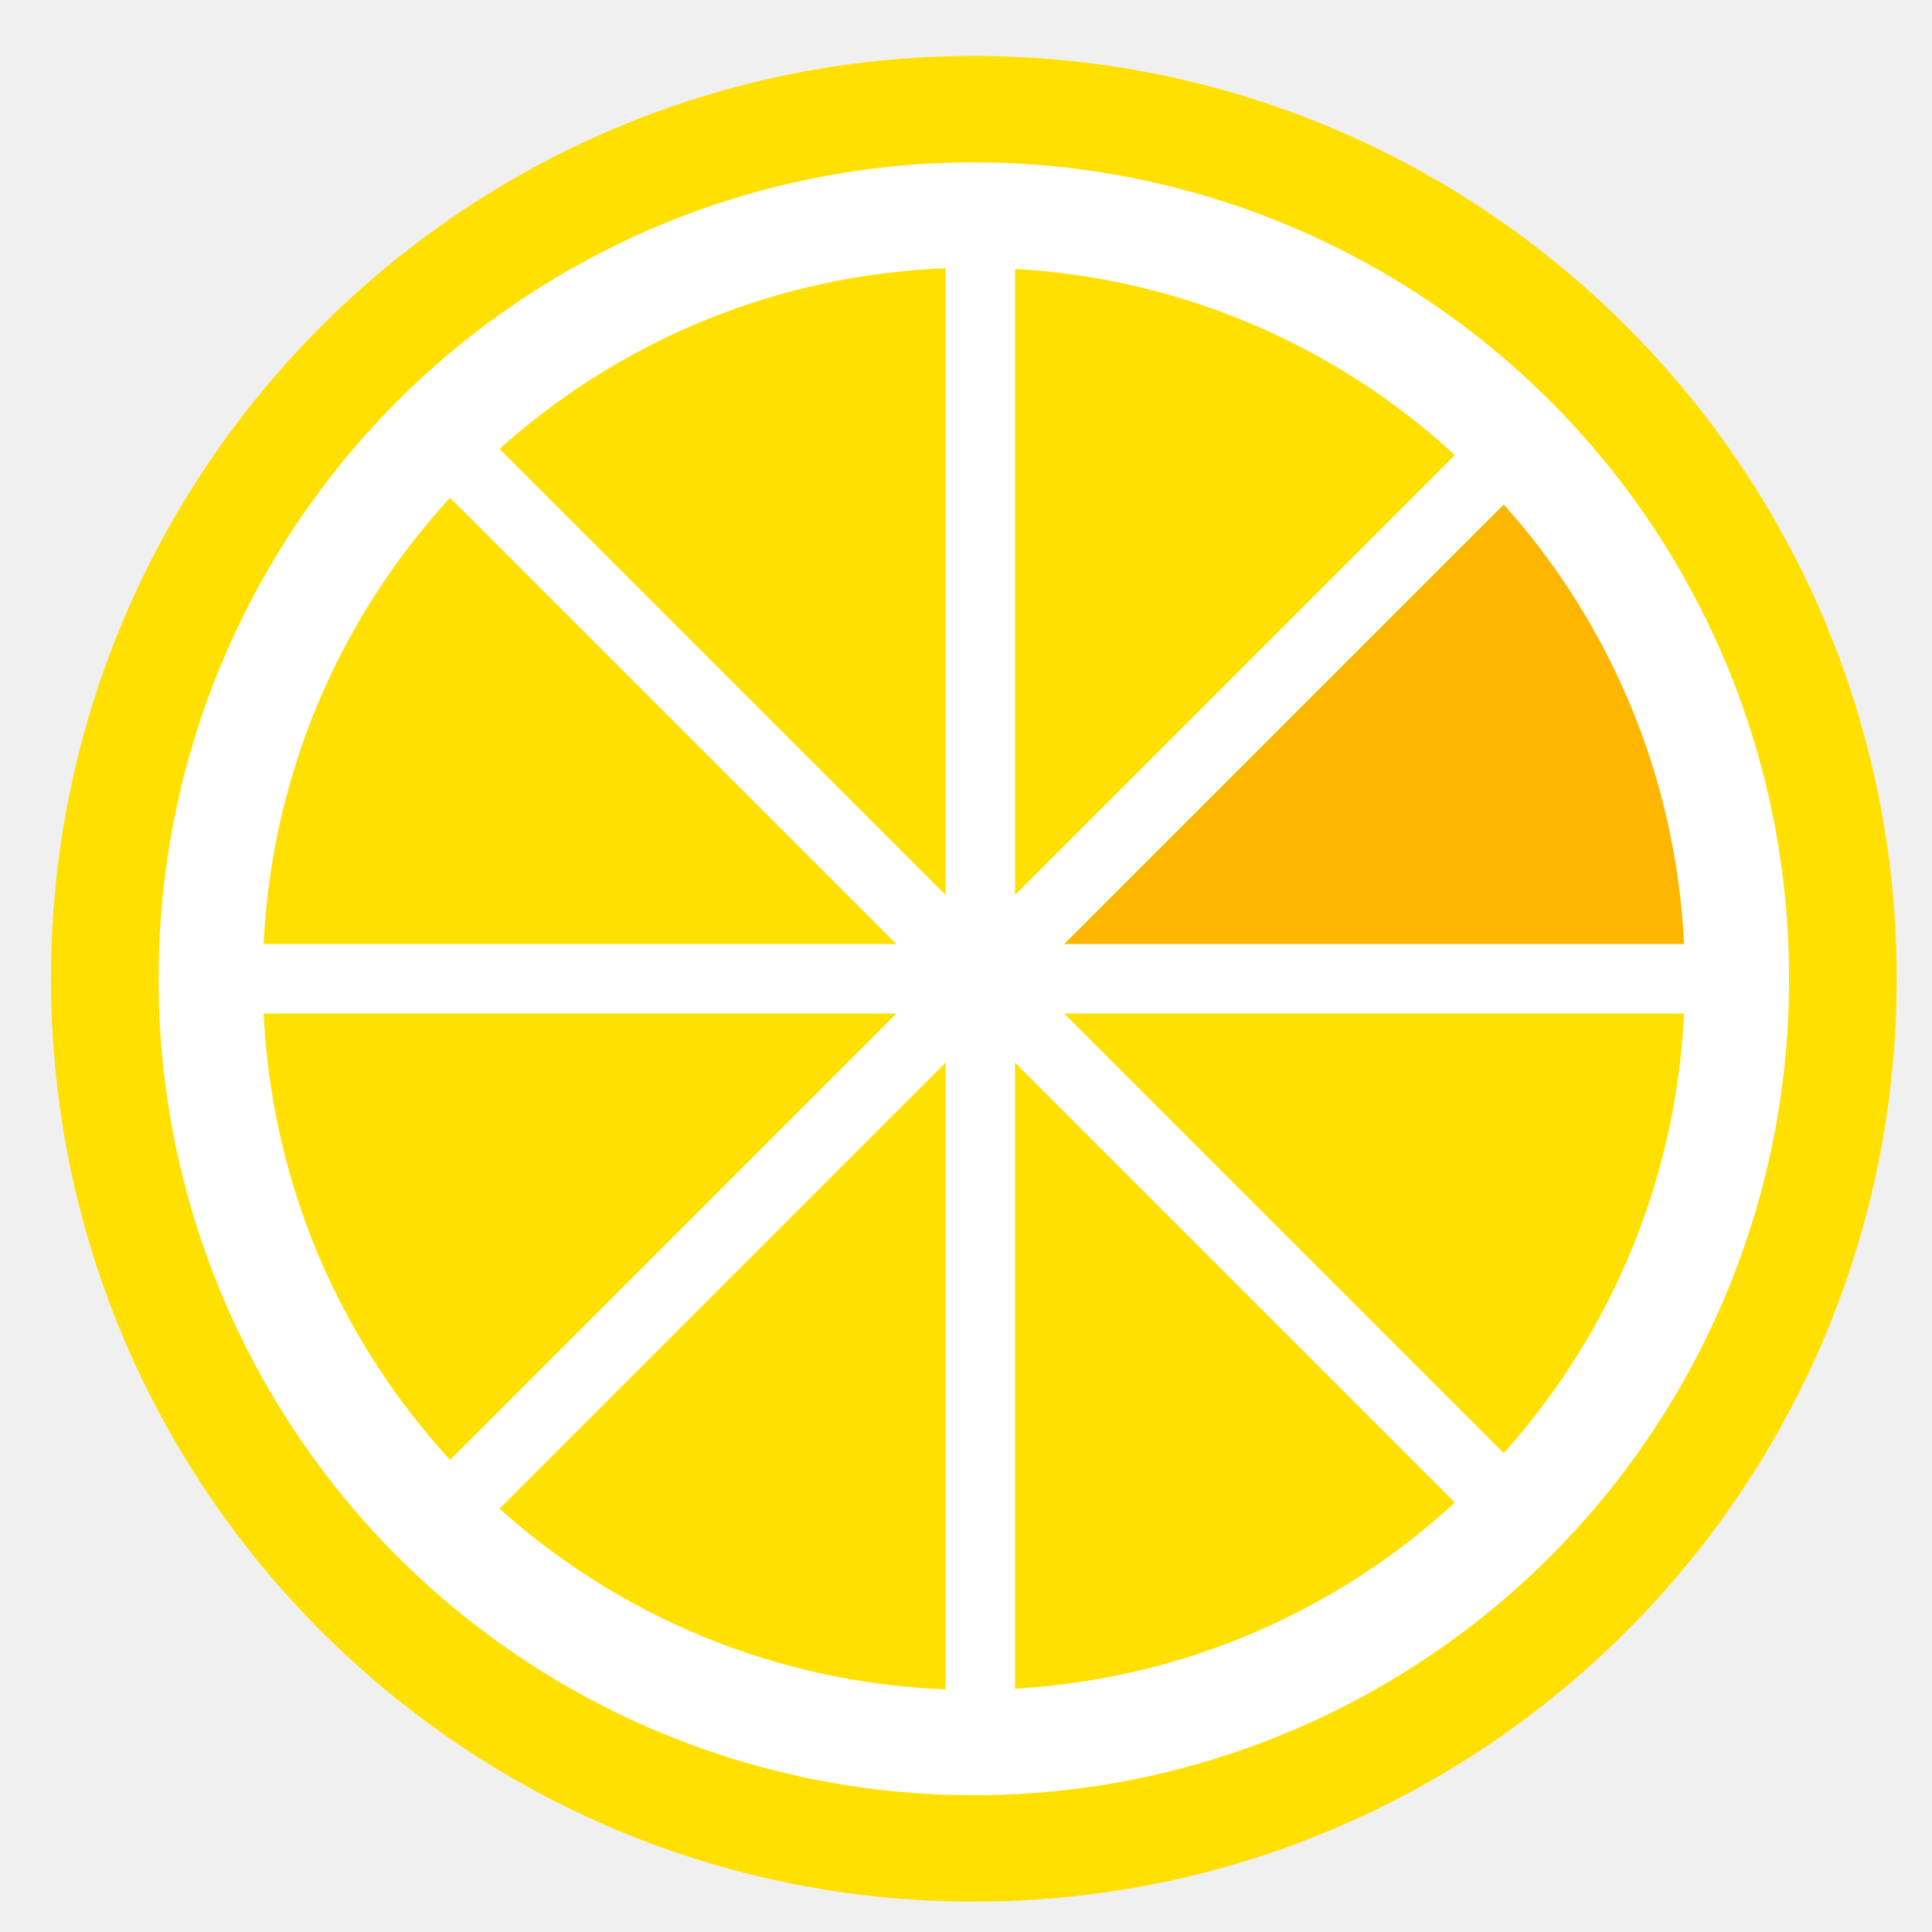
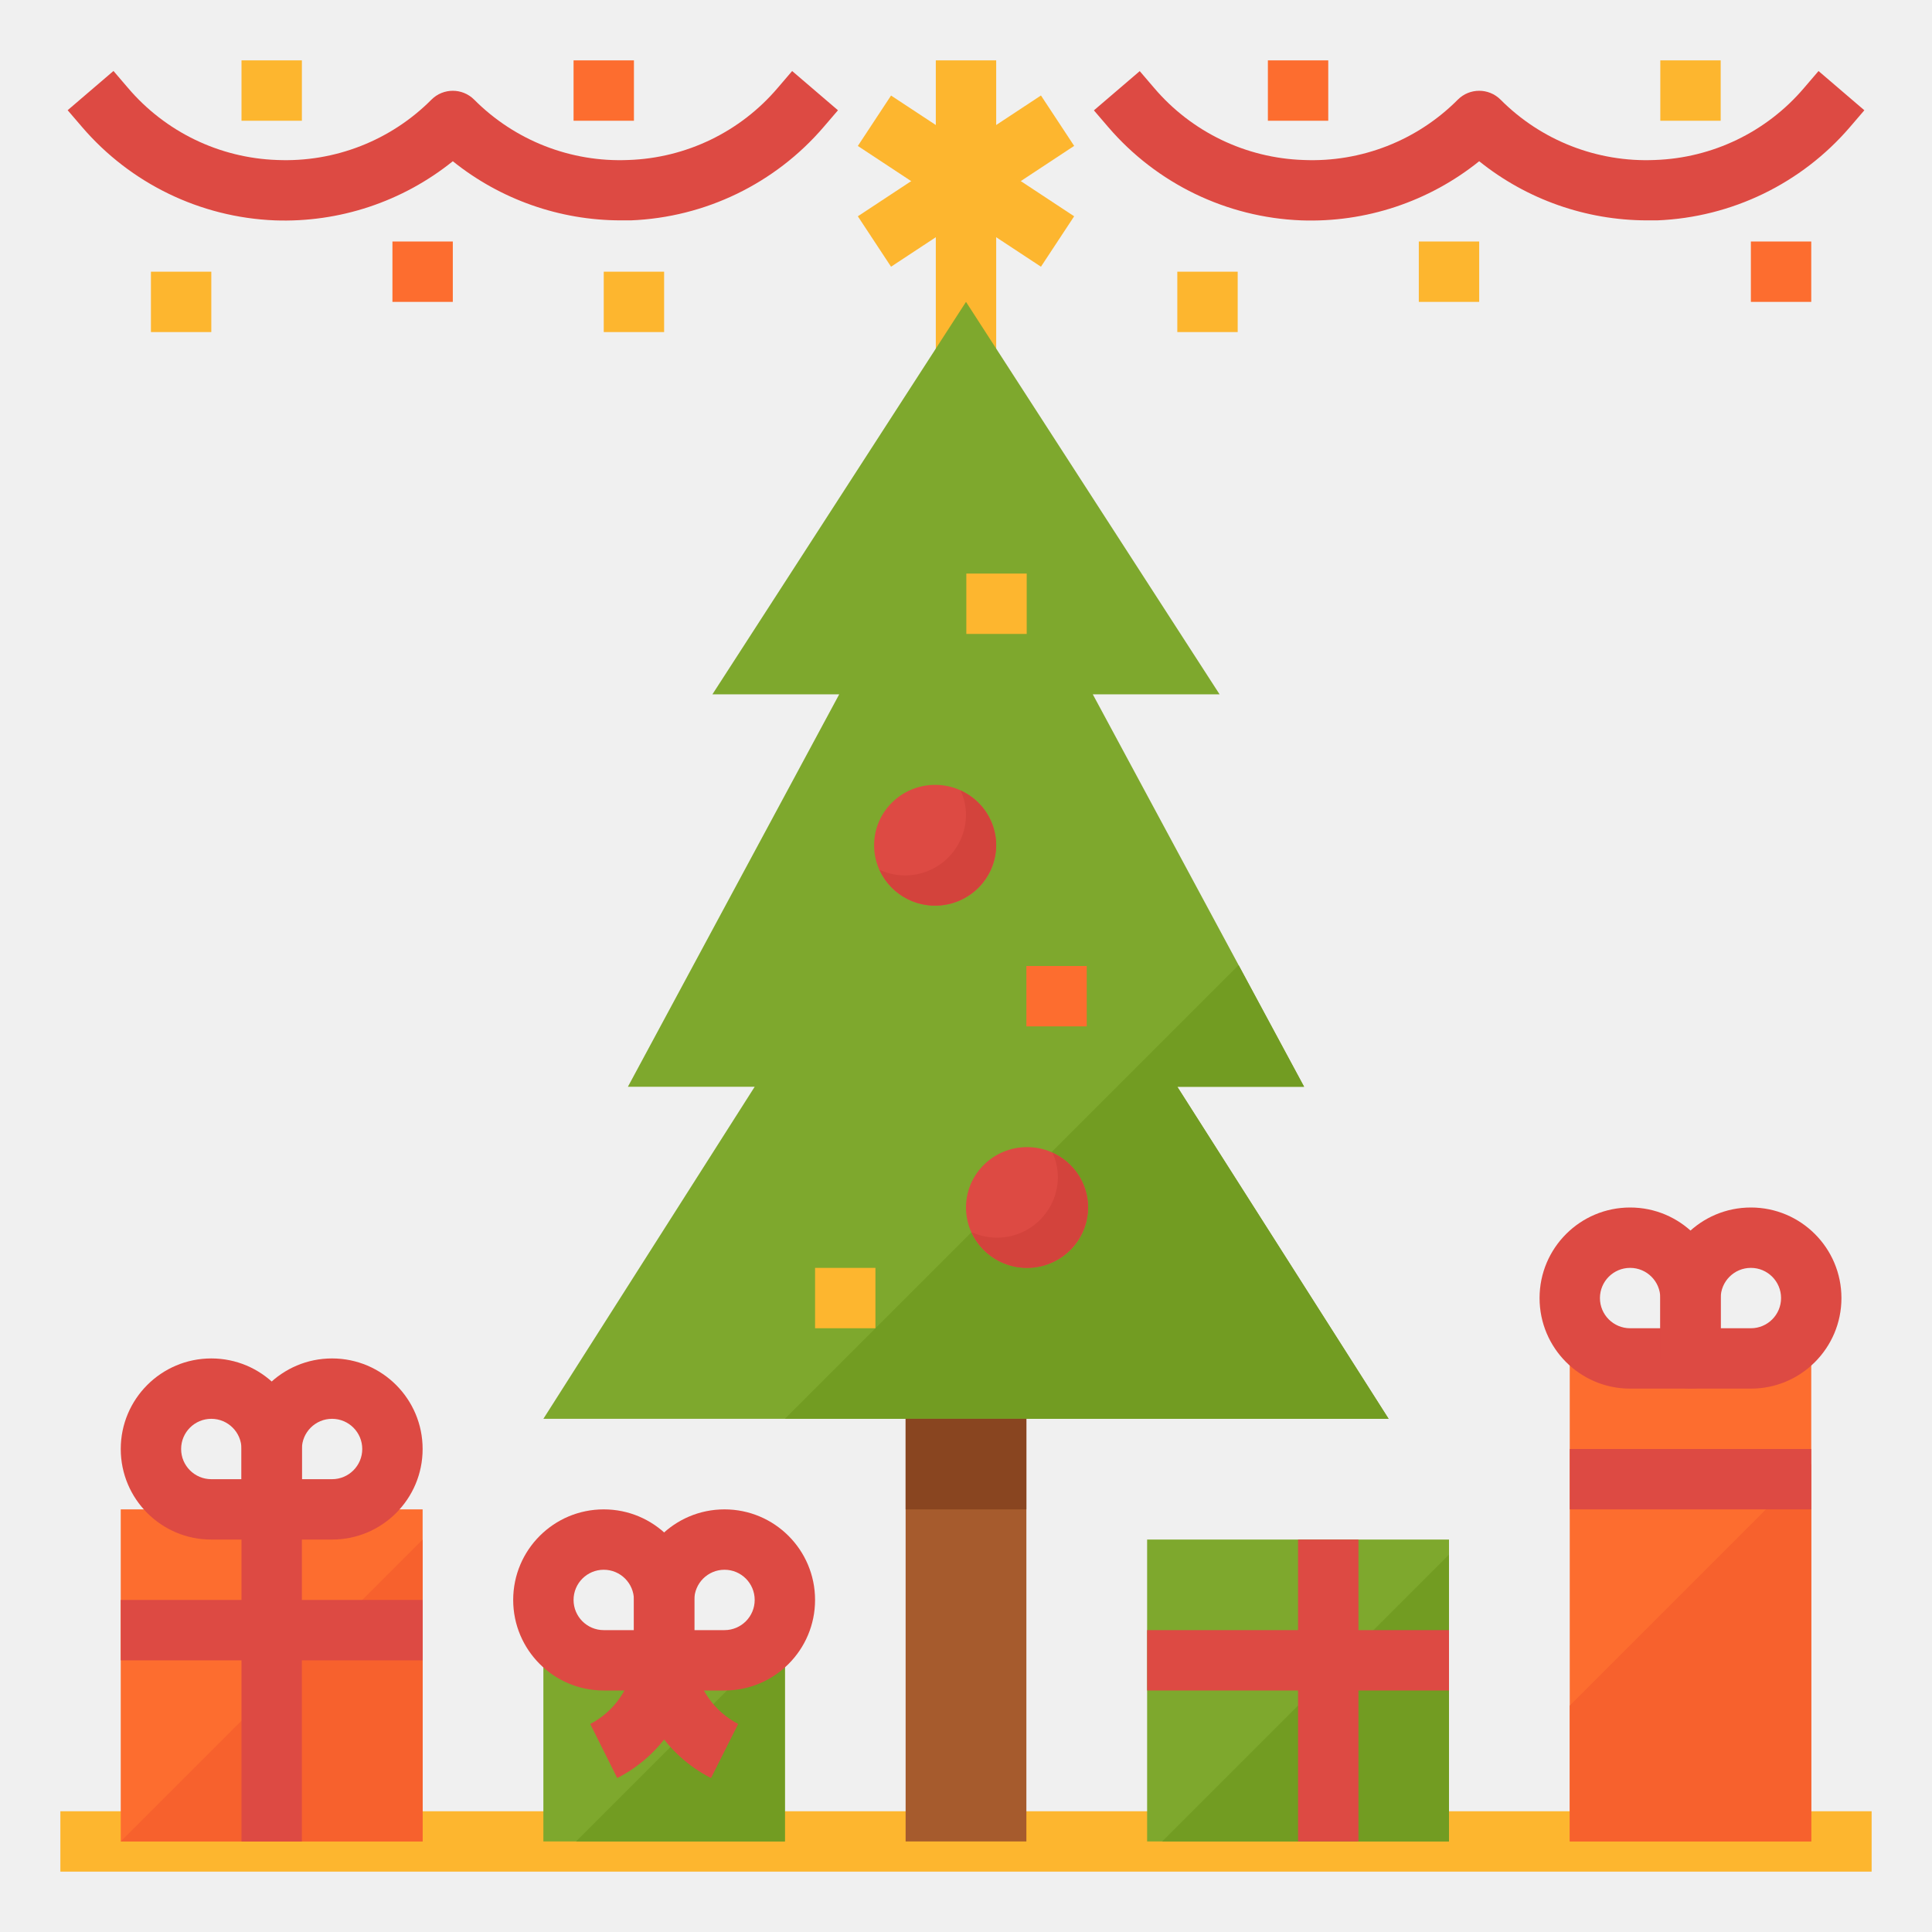
- <svg xmlns="http://www.w3.org/2000/svg" width="800px" height="800px" viewBox="0 0 1024 1024" class="icon" version="1.1">
-   <path d="M516.157 518.779m-489.124 0a489.124 489.124 0 1 0 978.248 0 489.124 489.124 0 1 0-978.248 0Z" fill="#FFE000" />
-   <path d="M516.157 518.779m-432.072 0a432.072 432.072 0 1 0 864.143 0 432.072 432.072 0 1 0-864.143 0Z" fill="#FFFFFF" />
-   <path d="M537.994 142.52v331.802l233.149-233.149c-62.162-57.119-143.37-93.501-233.149-98.652zM501.166 142.177c-90.762 3.574-173.128 39.06-236.406 95.739l236.406 236.406V142.177zM475.121 537.19H139.73c4.408 91.136 40.98 173.624 98.826 236.57l236.564-236.57zM475.126 500.362L238.556 263.793C180.705 326.738 144.138 409.231 139.73 500.362h335.396zM501.166 563.231L264.76 799.642c63.278 56.684 145.638 92.17 236.406 95.744v-332.155zM564.035 537.19l232.986 232.986c55.972-62.484 91.244-143.57 95.57-232.986h-328.556zM537.994 563.231v331.802c89.784-5.151 170.993-41.528 233.149-98.652l-233.149-233.149z" fill="#FFE000" />
-   <path d="M564.035 500.362h328.556c-4.326-89.416-39.603-170.501-95.57-232.986l-232.986 232.986z" fill="#FFB600" />
+ <svg xmlns="http://www.w3.org/2000/svg" width="800px" height="800px" viewBox="0 0 64 64">
+   <g id="flat">
+     <path d="M54.56,7.3A8.888,8.888,0,0,1,49,5.341,8.894,8.894,0,0,1,43.1,7.3a8.878,8.878,0,0,1-6.385-3.087l-.478-.557,1.518-1.3.478.558A6.786,6.786,0,0,0,43.181,5.3a6.8,6.8,0,0,0,5.112-2,1,1,0,0,1,1.414,0,6.8,6.8,0,0,0,5.112,2,6.786,6.786,0,0,0,4.944-2.389l.478-.558,1.518,1.3-.478.557A8.878,8.878,0,0,1,54.9,7.3C54.784,7.3,54.671,7.3,54.56,7.3Z" style="fill:#dd4a43" />
+     <rect height="2" style="fill:#fdb62f" width="2" x="39" y="9" />
+     <rect height="2" style="fill:#fd6d2f" width="2" x="42" y="2" />
+     <rect height="2" style="fill:#fdb62f" width="2" x="47" y="8" />
+     <rect height="2" style="fill:#fdb62f" width="2" x="55" y="2" />
+     <rect height="2" style="fill:#fd6d2f" width="2" x="58" y="8" />
+     <path d="M20.56,7.3A8.888,8.888,0,0,1,15,5.341,8.889,8.889,0,0,1,9.1,7.3,8.878,8.878,0,0,1,2.719,4.208l-.478-.557,1.518-1.3.478.558A6.786,6.786,0,0,0,9.181,5.3a6.809,6.809,0,0,0,5.112-2,1,1,0,0,1,1.414,0,6.8,6.8,0,0,0,5.112,2,6.786,6.786,0,0,0,4.944-2.389l.478-.558,1.518,1.3-.478.557A8.878,8.878,0,0,1,20.9,7.3C20.784,7.3,20.671,7.3,20.56,7.3Z" style="fill:#dd4a43" />
+     <rect height="2" style="fill:#fdb62f" width="2" x="5" y="9" />
+     <rect height="2" style="fill:#fdb62f" width="2" x="8" y="2" />
+     <rect height="2" style="fill:#fd6d2f" width="2" x="13" y="8" />
+     <rect height="2" style="fill:#fd6d2f" width="2" x="19" y="2" />
+     <rect height="2" style="fill:#fdb62f" width="2" x="20" y="9" />
+     <rect height="2" style="fill:#fdb62f" width="60" x="2" y="60" />
+     <rect height="10" style="fill:#7ea82d" width="10" x="38" y="51" />
+     <polygon points="48 51.5 38.5 61 48 61 48 51.5" style="fill:#729c22" />
+     <rect height="10" style="fill:#dd4a43" width="2" x="43" y="51" />
+     <rect height="2" style="fill:#dd4a43" width="10" x="38" y="54" />
+     <rect height="6" style="fill:#7ea82d" width="8" x="18" y="55" />
+     <polygon points="19.083 61 26 61 26 55 25.083 55 19.083 61" style="fill:#729c22" />
+     <path d="M20.447,58.9l-.894-1.79A2.721,2.721,0,0,0,21,55h2A4.7,4.7,0,0,1,20.447,58.9Z" style="fill:#dd4a43" />
+     <path d="M23.553,58.9A4.7,4.7,0,0,1,21,55h2a2.723,2.723,0,0,0,1.453,2.108Z" style="fill:#dd4a43" />
+     <path d="M22,56H20a3,3,0,1,1,3-3v2A1,1,0,0,1,22,56Zm-2-4a1,1,0,0,0,0,2h1V53A1,1,0,0,0,20,52Z" style="fill:#dd4a43" />
+     <path d="M24,56H22a1,1,0,0,1-1-1V53a3,3,0,1,1,3,3Zm-1-2h1a1,1,0,1,0-1-1Z" style="fill:#dd4a43" />
+     <rect height="11" style="fill:#fd6d2f" width="10" x="4" y="50" />
+     <polygon points="4 61 14 61 14 51 4 61" style="fill:#f7612d" />
+     <rect height="2" style="fill:#dd4a43" width="10" x="4" y="53" />
+     <path d="M9,51H7a3,3,0,1,1,3-3v2A1,1,0,0,1,9,51ZM7,47a1,1,0,0,0,0,2H8V48A1,1,0,0,0,7,47Z" style="fill:#dd4a43" />
+     <path d="M11,51H9a1,1,0,0,1-1-1V48a3,3,0,1,1,3,3Zm-1-2h1a1,1,0,1,0-1-1Z" style="fill:#dd4a43" />
+     <rect height="11" style="fill:#dd4a43" width="2" x="8" y="50" />
+     <rect height="16" style="fill:#fd6d2f" width="8" x="52" y="45" />
+     <polygon points="52 56.5 52 61 60 61 60 48.5 52 56.5" style="fill:#f7612d" />
+     <path d="M56,46H54a3,3,0,1,1,3-3v2A1,1,0,0,1,56,46Zm-2-4a1,1,0,0,0,0,2h1V43A1,1,0,0,0,54,42Z" style="fill:#dd4a43" />
+     <path d="M58,46H56a1,1,0,0,1-1-1V43a3,3,0,1,1,3,3Zm-1-2h1a1,1,0,1,0-1-1Z" style="fill:#dd4a43" />
+     <rect height="2" style="fill:#dd4a43" width="8" x="52" y="48" />
+     <path d="M32,7a1,1,0,0,1-.55-.165l-3.033-2,1.1-1.67L32,4.8l2.483-1.637,1.1,1.67-3.033,2A1,1,0,0,1,32,7Z" style="fill:#fdb62f" />
+     <path d="M34.483,8.835,32,7.2,29.517,8.835l-1.1-1.67,3.033-2a1,1,0,0,1,1.1,0l3.033,2Z" style="fill:#fdb62f" />
+     <rect height="10" style="fill:#fdb62f" width="2" x="31" y="2" />
+     <polygon points="46 47 39 36 43.2 36 36.2 23 40.4 23 32 10 23.6 23 27.8 23 20.8 36 25 36 18 47 46 47" style="fill:#7ea82d" />
+     <polygon points="39 36 43.2 36 41.03 31.97 26 47 46 47 39 36" style="fill:#729c22" />
+     <ellipse cx="34.022" cy="40" rx="2.022" ry="2" style="fill:#dd4a43" />
+     <ellipse cx="30.978" cy="28" rx="2.022" ry="2" style="fill:#dd4a43" />
+     <path d="M31.823,26.188A1.97,1.97,0,0,1,32,27a2.017,2.017,0,0,1-2.867,1.812A2.024,2.024,0,0,0,33,28,2,2,0,0,0,31.823,26.188Z" style="fill:#d3433c" />
+     <rect height="2" style="fill:#fdb62f" width="2" x="32.011" y="19" />
+     <rect height="2" style="fill:#fd6d2f" width="2" x="34" y="32" />
+     <rect height="2" style="fill:#fdb62f" width="2" x="27" y="42" />
+     <rect height="14" style="fill:#a65b2d" width="4" x="30" y="47" />
+     <rect height="3" style="fill:#894520" width="4" x="30" y="47" />
+     <path d="M34.867,38.188a1.97,1.97,0,0,1,.177.812,2.017,2.017,0,0,1-2.867,1.812A2.024,2.024,0,0,0,36.044,40,1.994,1.994,0,0,0,34.867,38.188Z" style="fill:#d3433c" />
+   </g>
</svg>
